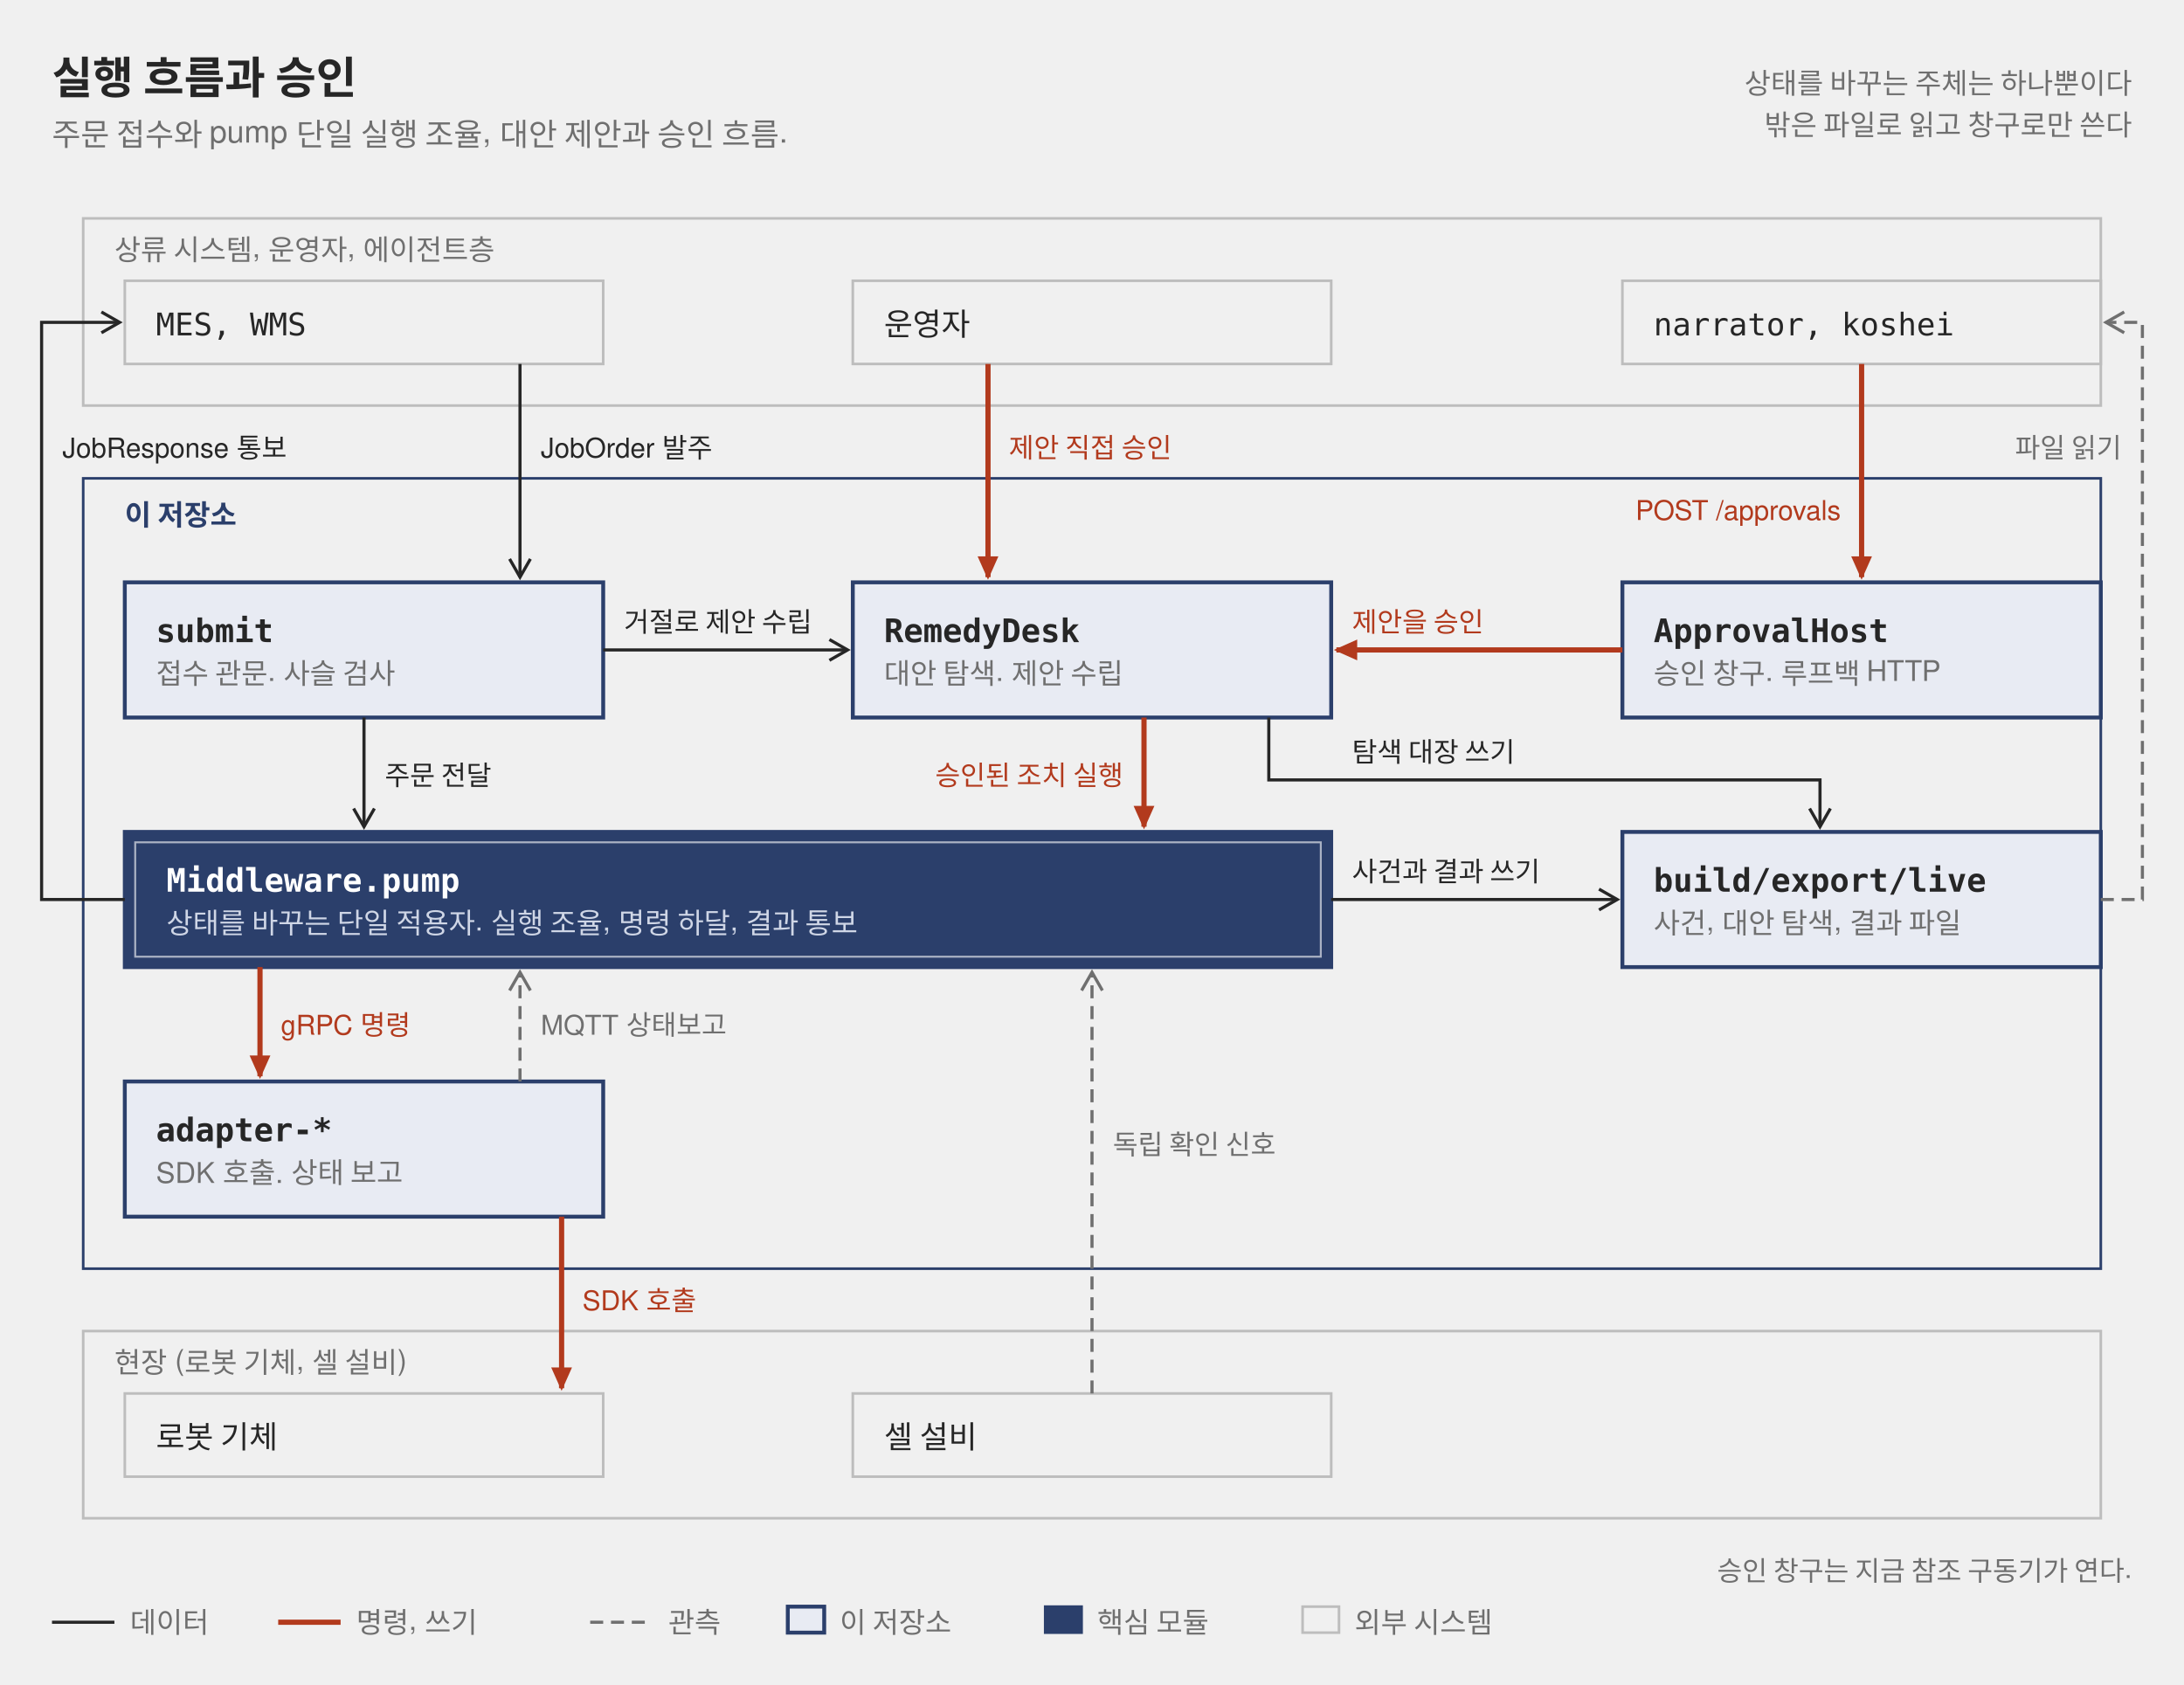
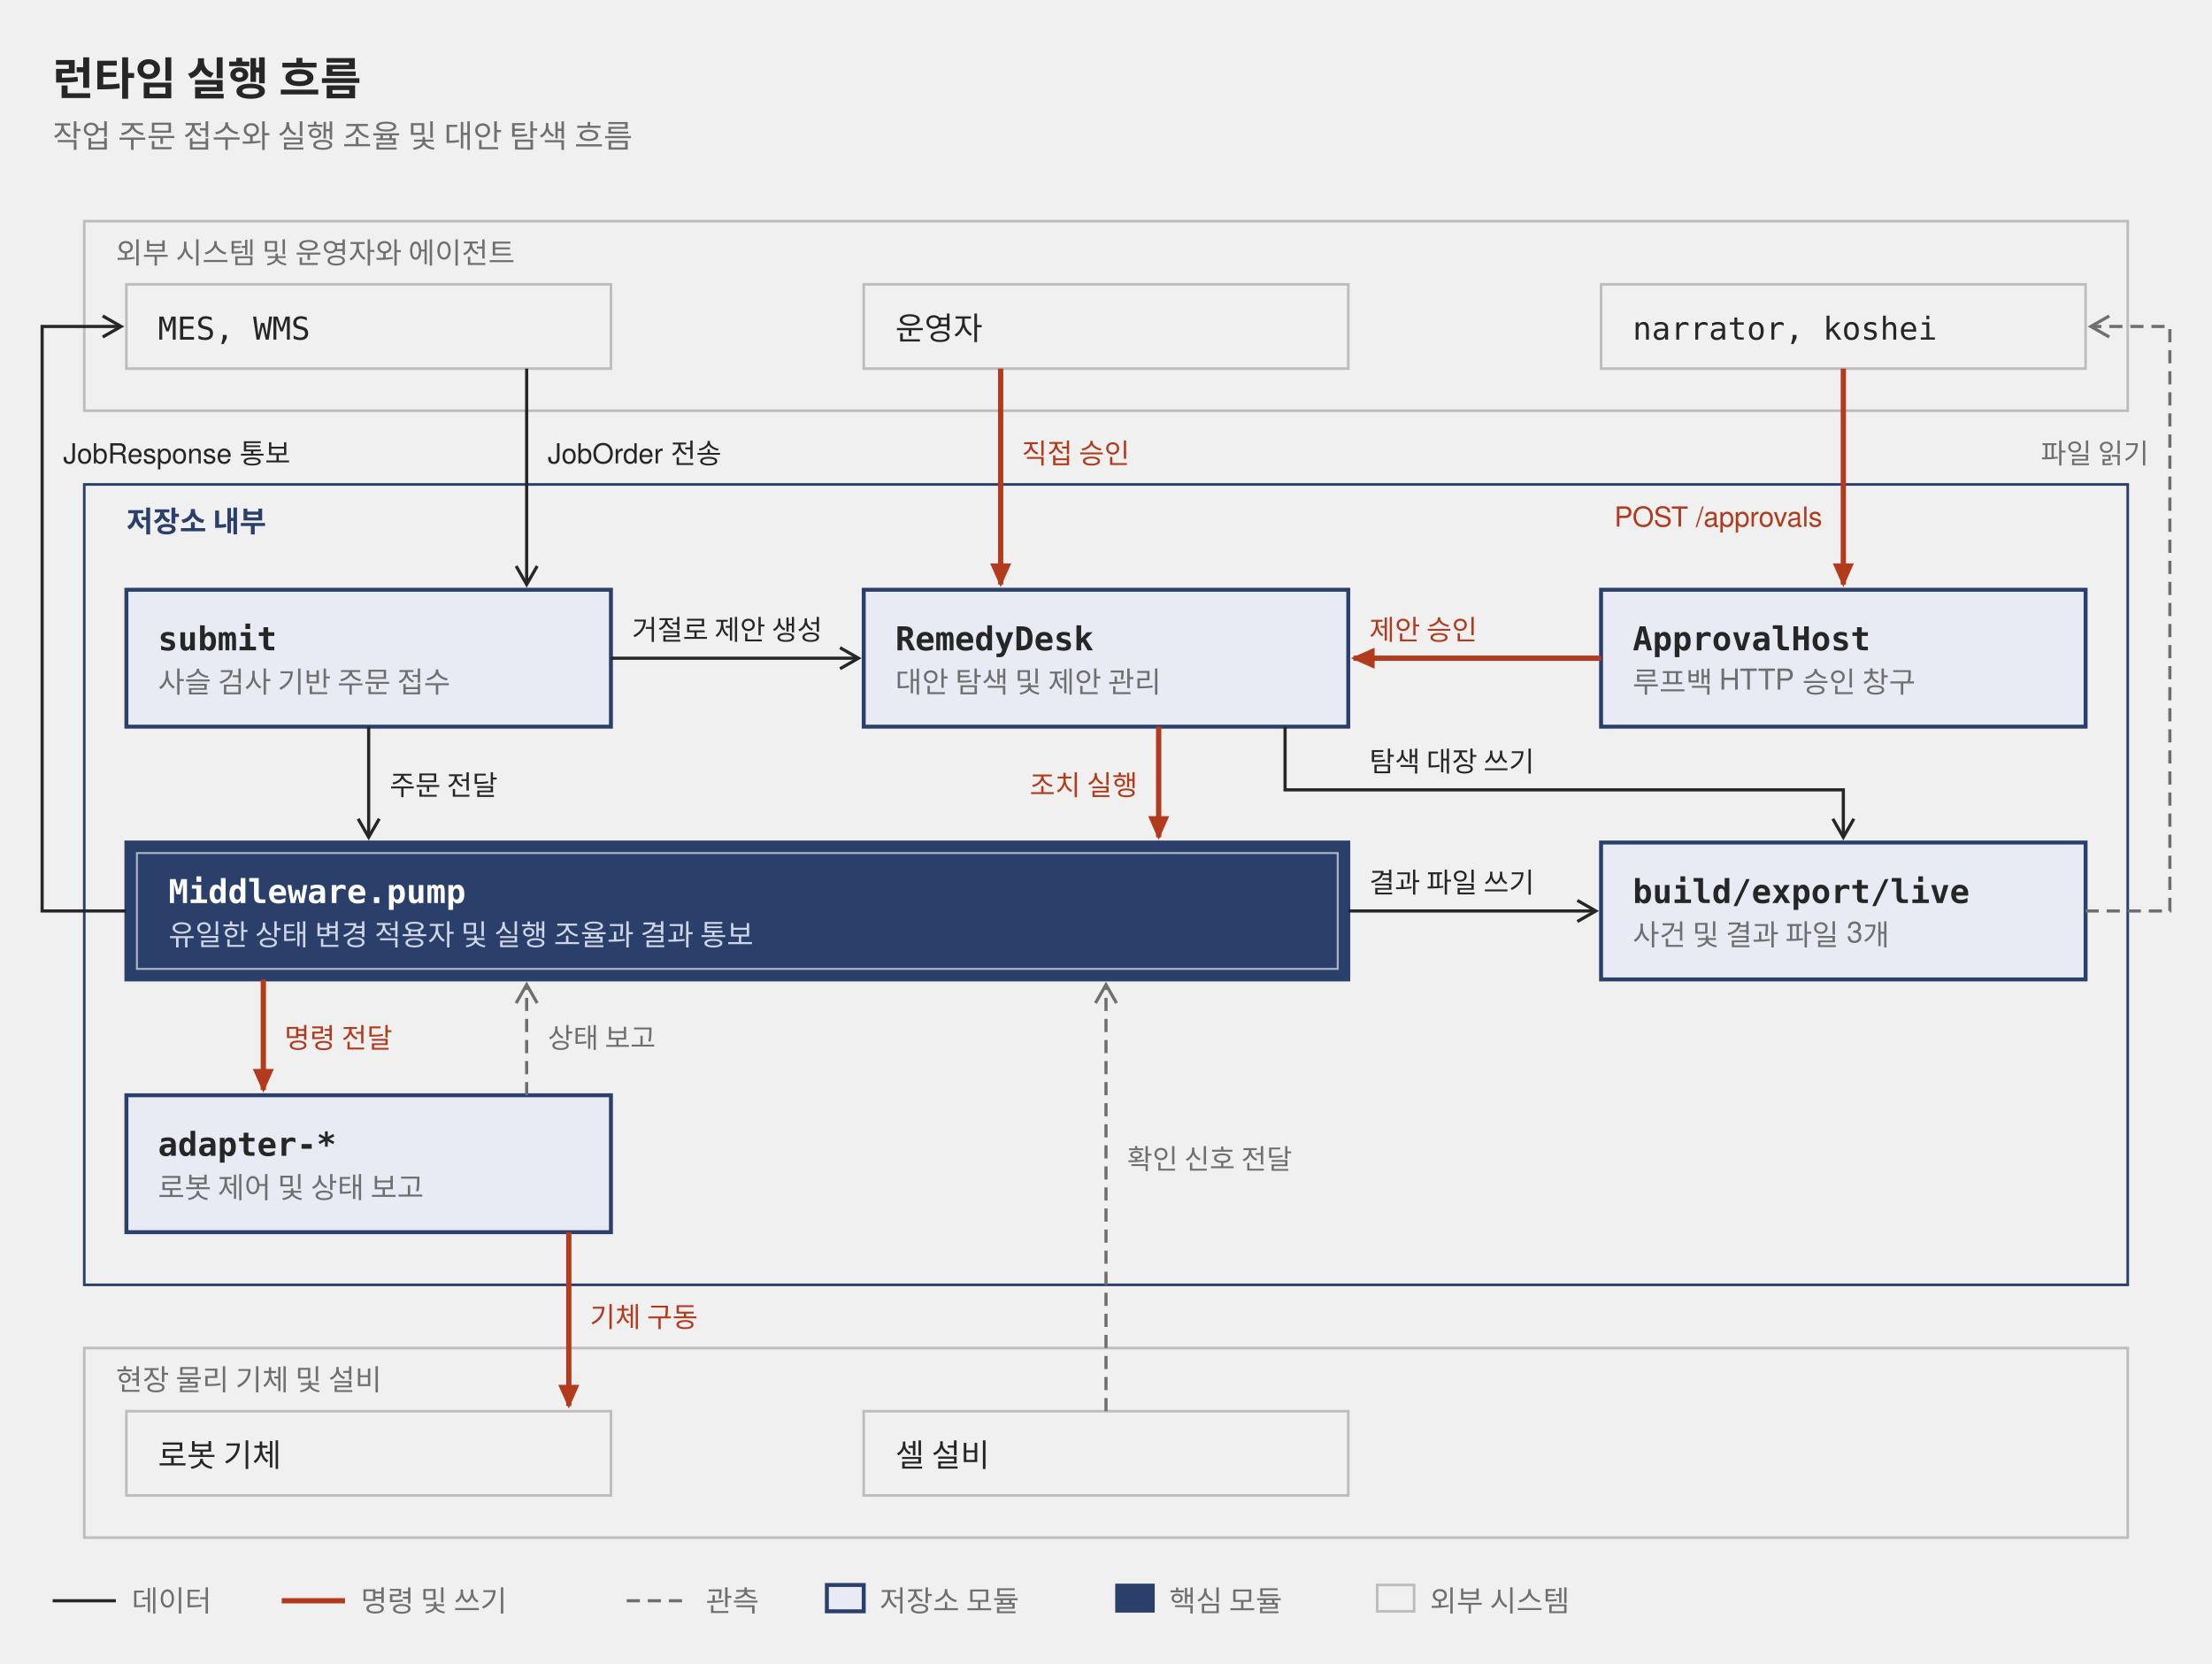
- <svg xmlns="http://www.w3.org/2000/svg" width="840" height="648" viewBox="0 0 840 648">
+ <svg xmlns="http://www.w3.org/2000/svg" width="840" height="632" viewBox="0 0 840 632">
  <defs>
    <marker id="data" markerUnits="userSpaceOnUse" markerWidth="10" markerHeight="10" refX="8" refY="5" orient="auto">
      <path d="M1,1 L8,5 L1,9" fill="none" stroke="#262626" stroke-width="1.2" />
    </marker>
    <marker id="obs" markerUnits="userSpaceOnUse" markerWidth="10" markerHeight="10" refX="8" refY="5" orient="auto">
      <path d="M1,1 L8,5 L1,9" fill="none" stroke="#6f6f6f" stroke-width="1.2" />
    </marker>
    <marker id="cmd" markerUnits="userSpaceOnUse" markerWidth="10" markerHeight="10" refX="8" refY="5" orient="auto">
      <path d="M0,1 L9,5 L0,9 Z" fill="#b23a1d" />
    </marker>
    <marker id="gov" markerUnits="userSpaceOnUse" markerWidth="10" markerHeight="10" refX="8" refY="5" orient="auto">
      <path d="M1,1 L8,5 L1,9" fill="none" stroke="#2b3f6b" stroke-width="1.2" />
    </marker>
  </defs>
  <g font-family="'Helvetica Neue', Helvetica, Arial, 'Apple SD Gothic Neo', 'Malgun Gothic', 'Noto Sans KR', 'Noto Sans CJK KR', sans-serif" fill="#262626">
-     <text x="20" y="36" font-size="17" font-weight="700">실행 흐름과 승인</text>
-     <text x="20" y="56" font-size="12" fill="#6f6f6f">주문 접수와 pump 단일 실행 조율, 대안 제안과 승인 흐름.</text>
-     <text x="820" y="36" font-size="11" fill="#6f6f6f" text-anchor="end">상태를 바꾸는 주체는 하나뿐이다</text>
-     <text x="820" y="52" font-size="11" fill="#6f6f6f" text-anchor="end">밖은 파일로 읽고 창구로만 쓴다</text>
+     <text x="20" y="36" font-size="17" font-weight="700">런타임 실행 흐름</text>
+     <text x="20" y="56" font-size="12" fill="#6f6f6f">작업 주문 접수와 실행 조율 및 대안 탐색 흐름</text>
    <rect x="32" y="84" width="776" height="72" fill="none" stroke="#bdbdbd" />
-     <text x="44" y="100" font-size="11" fill="#6f6f6f">상류 시스템, 운영자, 에이전트층</text>
+     <text x="44" y="100" font-size="11" fill="#6f6f6f">외부 시스템 및 운영자와 에이전트</text>
    <rect x="48" y="108" width="184" height="32" fill="none" stroke="#bdbdbd" />
    <text x="60" y="129" font-size="12" font-family="Menlo, Consolas, 'DejaVu Sans Mono', monospace">MES, WMS</text>
    <rect x="328" y="108" width="184" height="32" fill="none" stroke="#bdbdbd" />
    <text x="340" y="129" font-size="12">운영자</text>
-     <rect x="624" y="108" width="184" height="32" fill="none" stroke="#bdbdbd" />
-     <text x="636" y="129" font-size="12" font-family="Menlo, Consolas, 'DejaVu Sans Mono', monospace">narrator, koshei</text>
+     <rect x="608" y="108" width="184" height="32" fill="none" stroke="#bdbdbd" />
+     <text x="620" y="129" font-size="12" font-family="Menlo, Consolas, 'DejaVu Sans Mono', monospace">narrator, koshei</text>
    <rect x="32" y="184" width="776" height="304" fill="none" stroke="#2b3f6b" />
-     <text x="48" y="202" font-size="11" font-weight="700" fill="#2b3f6b">이 저장소</text>
+     <text x="48" y="202" font-size="11" font-weight="700" fill="#2b3f6b">저장소 내부</text>
    <rect x="48" y="224" width="184" height="52" fill="#e8ebf3" stroke="#2b3f6b" stroke-width="1.5" />
    <text x="60" y="247" font-size="12.5" font-weight="700" font-family="Menlo, Consolas, 'DejaVu Sans Mono', monospace">submit</text>
-     <text x="60" y="263" font-size="11" fill="#6f6f6f">접수 관문. 사슬 검사</text>
+     <text x="60" y="263" font-size="11" fill="#6f6f6f">사슬 검사 기반 주문 접수</text>
    <rect x="328" y="224" width="184" height="52" fill="#e8ebf3" stroke="#2b3f6b" stroke-width="1.5" />
    <text x="340" y="247" font-size="12.5" font-weight="700" font-family="Menlo, Consolas, 'DejaVu Sans Mono', monospace">RemedyDesk</text>
-     <text x="340" y="263" font-size="11" fill="#6f6f6f">대안 탐색. 제안 수립</text>
-     <rect x="624" y="224" width="184" height="52" fill="#e8ebf3" stroke="#2b3f6b" stroke-width="1.5" />
-     <text x="636" y="247" font-size="12.5" font-weight="700" font-family="Menlo, Consolas, 'DejaVu Sans Mono', monospace">ApprovalHost</text>
-     <text x="636" y="263" font-size="11" fill="#6f6f6f">승인 창구. 루프백 HTTP</text>
+     <text x="340" y="263" font-size="11" fill="#6f6f6f">대안 탐색 및 제안 관리</text>
+     <rect x="608" y="224" width="184" height="52" fill="#e8ebf3" stroke="#2b3f6b" stroke-width="1.5" />
+     <text x="620" y="247" font-size="12.5" font-weight="700" font-family="Menlo, Consolas, 'DejaVu Sans Mono', monospace">ApprovalHost</text>
+     <text x="620" y="263" font-size="11" fill="#6f6f6f">루프백 HTTP 승인 창구</text>
    <rect x="48" y="320" width="464" height="52" fill="#2b3f6b" stroke="#2b3f6b" stroke-width="1.5" />
    <rect x="52" y="324" width="456" height="44" fill="none" stroke="#fff" stroke-width="0.75" stroke-opacity="0.6" />
    <text x="64" y="343" font-size="12.5" font-weight="700" fill="#fff" font-family="Menlo, Consolas, 'DejaVu Sans Mono', monospace">Middleware.pump</text>
-     <text x="64" y="359" font-size="11" fill="#cfd6e6">상태를 바꾸는 단일 적용자. 실행 조율, 명령 하달, 결과 통보</text>
-     <rect x="624" y="320" width="184" height="52" fill="#e8ebf3" stroke="#2b3f6b" stroke-width="1.5" />
-     <text x="636" y="343" font-size="12.5" font-weight="700" font-family="Menlo, Consolas, 'DejaVu Sans Mono', monospace">build/export/live</text>
-     <text x="636" y="359" font-size="11" fill="#6f6f6f">사건, 대안 탐색, 결과 파일</text>
+     <text x="64" y="359" font-size="11" fill="#cfd6e6">유일한 상태 변경 적용자 및 실행 조율과 결과 통보</text>
+     <rect x="608" y="320" width="184" height="52" fill="#e8ebf3" stroke="#2b3f6b" stroke-width="1.5" />
+     <text x="620" y="343" font-size="12.5" font-weight="700" font-family="Menlo, Consolas, 'DejaVu Sans Mono', monospace">build/export/live</text>
+     <text x="620" y="359" font-size="11" fill="#6f6f6f">사건 및 결과 파일 3개</text>
    <rect x="48" y="416" width="184" height="52" fill="#e8ebf3" stroke="#2b3f6b" stroke-width="1.5" />
    <text x="60" y="439" font-size="12.5" font-weight="700" font-family="Menlo, Consolas, 'DejaVu Sans Mono', monospace">adapter-*</text>
-     <text x="60" y="455" font-size="11" fill="#6f6f6f">SDK 호출. 상태 보고</text>
+     <text x="60" y="455" font-size="11" fill="#6f6f6f">로봇 제어 및 상태 보고</text>
    <rect x="32" y="512" width="776" height="72" fill="none" stroke="#bdbdbd" />
-     <text x="44" y="528" font-size="11" fill="#6f6f6f">현장 (로봇 기체, 셀 설비)</text>
+     <text x="44" y="528" font-size="11" fill="#6f6f6f">현장 물리 기체 및 설비</text>
    <rect x="48" y="536" width="184" height="32" fill="none" stroke="#bdbdbd" />
    <text x="60" y="557" font-size="12">로봇 기체</text>
    <rect x="328" y="536" width="184" height="32" fill="none" stroke="#bdbdbd" />
    <text x="340" y="557" font-size="12">셀 설비</text>
    <g fill="none" stroke="#262626" stroke-width="1.2">
      <path d="M200,140 V222" marker-end="url(#data)" />
      <path d="M48,346 H16 V124 H46" marker-end="url(#data)" />
      <path d="M140,276 V318" marker-end="url(#data)" />
      <path d="M232,250 H326" marker-end="url(#data)" />
-       <path d="M512,346 H622" marker-end="url(#data)" />
+       <path d="M512,346 H606" marker-end="url(#data)" />
      <path d="M488,276 V300 H700 V318" marker-end="url(#data)" />
    </g>
    <g font-size="10.5" fill="#262626">
-       <text x="208" y="176" font-size="10.5">JobOrder 발주</text>
+       <text x="208" y="176" font-size="10.5">JobOrder 전송</text>
      <text x="24" y="176" font-size="10.5">JobResponse 통보</text>
      <text x="148" y="302" font-size="10.5">주문 전달</text>
-       <text x="240" y="243" font-size="10.5">거절로 제안 수립</text>
-       <text x="520" y="339" font-size="10.5">사건과 결과 쓰기</text>
+       <text x="240" y="243" font-size="10.5">거절로 제안 생성</text>
+       <text x="520" y="339" font-size="10.5">결과 파일 쓰기</text>
      <text x="520" y="293" font-size="10.5">탐색 대장 쓰기</text>
    </g>
    <g fill="none" stroke="#b23a1d" stroke-width="2">
-       <path d="M716,140 V222" marker-end="url(#cmd)" />
-       <path d="M624,250 H514" marker-end="url(#cmd)" />
+       <path d="M700,140 V222" marker-end="url(#cmd)" />
+       <path d="M608,250 H514" marker-end="url(#cmd)" />
      <path d="M380,140 V222" marker-end="url(#cmd)" />
      <path d="M440,276 V318" marker-end="url(#cmd)" />
      <path d="M100,372 V414" marker-end="url(#cmd)" />
      <path d="M216,468 V534" marker-end="url(#cmd)" />
    </g>
    <g font-size="10.5" fill="#b23a1d">
-       <text x="708" y="200" font-size="10.5" text-anchor="end">POST /approvals</text>
-       <text x="520" y="243" font-size="10.5">제안을 승인</text>
-       <text x="388" y="176" font-size="10.5">제안 직접 승인</text>
-       <text x="432" y="302" font-size="10.5" text-anchor="end">승인된 조치 실행</text>
-       <text x="108" y="398" font-size="10.5">gRPC 명령</text>
-       <text x="224" y="504" font-size="10.5">SDK 호출</text>
+       <text x="692" y="200" font-size="10.5" text-anchor="end">POST /approvals</text>
+       <text x="520" y="243" font-size="10.5">제안 승인</text>
+       <text x="388" y="176" font-size="10.5">직접 승인</text>
+       <text x="432" y="302" font-size="10.5" text-anchor="end">조치 실행</text>
+       <text x="108" y="398" font-size="10.5">명령 전달</text>
+       <text x="224" y="504" font-size="10.5">기체 구동</text>
    </g>
    <g fill="none" stroke="#6f6f6f" stroke-width="1.2" stroke-dasharray="5 3">
-       <path d="M808,346 H824 V124 H810" marker-end="url(#obs)" />
+       <path d="M792,346 H824 V124 H794" marker-end="url(#obs)" />
      <path d="M200,416 V374" marker-end="url(#obs)" />
      <path d="M420,536 V374" marker-end="url(#obs)" />
    </g>
    <g font-size="10.5" fill="#6f6f6f">
      <text x="816" y="176" font-size="10.5" text-anchor="end">파일 읽기</text>
-       <text x="208" y="398" font-size="10.5">MQTT 상태보고</text>
-       <text x="428" y="444" font-size="10.5">독립 확인 신호</text>
+       <text x="208" y="398" font-size="10.5">상태 보고</text>
+       <text x="428" y="444" font-size="10.5">확인 신호 전달</text>
    </g>
-     <text x="820" y="608" font-size="10.5" fill="#6f6f6f" text-anchor="end">승인 창구는 지금 참조 구동기가 연다.</text>
    <g font-size="10.5" fill="#6f6f6f">
-       <path d="M20,624 H44" fill="none" stroke="#262626" stroke-width="1.2" />
-       <text x="50" y="628" font-size="11">데이터</text>
-       <path d="M107,624 H131" fill="none" stroke="#b23a1d" stroke-width="2" />
-       <text x="137" y="628" font-size="11">명령, 쓰기</text>
-       <path d="M227,624 H251" fill="none" stroke="#6f6f6f" stroke-width="1.2" stroke-dasharray="5 3" />
-       <text x="257" y="628" font-size="11">관측</text>
-       <rect x="303" y="618" width="14" height="10" fill="#e8ebf3" stroke="#2b3f6b" stroke-width="1.5" />
-       <text x="323" y="628" font-size="11">이 저장소</text>
-       <rect x="402" y="618" width="14" height="10" fill="#2b3f6b" stroke="#2b3f6b" />
-       <text x="422" y="628" font-size="11">핵심 모듈</text>
-       <rect x="501" y="618" width="14" height="10" fill="none" stroke="#bdbdbd" />
-       <text x="521" y="628" font-size="11">외부 시스템</text>
+       <path d="M20,608 H44" fill="none" stroke="#262626" stroke-width="1.2" />
+       <text x="50" y="612" font-size="11">데이터</text>
+       <path d="M107,608 H131" fill="none" stroke="#b23a1d" stroke-width="2" />
+       <text x="137" y="612" font-size="11">명령 및 쓰기</text>
+       <path d="M238,608 H262" fill="none" stroke="#6f6f6f" stroke-width="1.2" stroke-dasharray="5 3" />
+       <text x="268" y="612" font-size="11">관측</text>
+       <rect x="314" y="602" width="14" height="10" fill="#e8ebf3" stroke="#2b3f6b" stroke-width="1.5" />
+       <text x="334" y="612" font-size="11">저장소 모듈</text>
+       <rect x="424" y="602" width="14" height="10" fill="#2b3f6b" stroke="#2b3f6b" />
+       <text x="444" y="612" font-size="11">핵심 모듈</text>
+       <rect x="523" y="602" width="14" height="10" fill="none" stroke="#bdbdbd" />
+       <text x="543" y="612" font-size="11">외부 시스템</text>
    </g>
  </g>
</svg>
